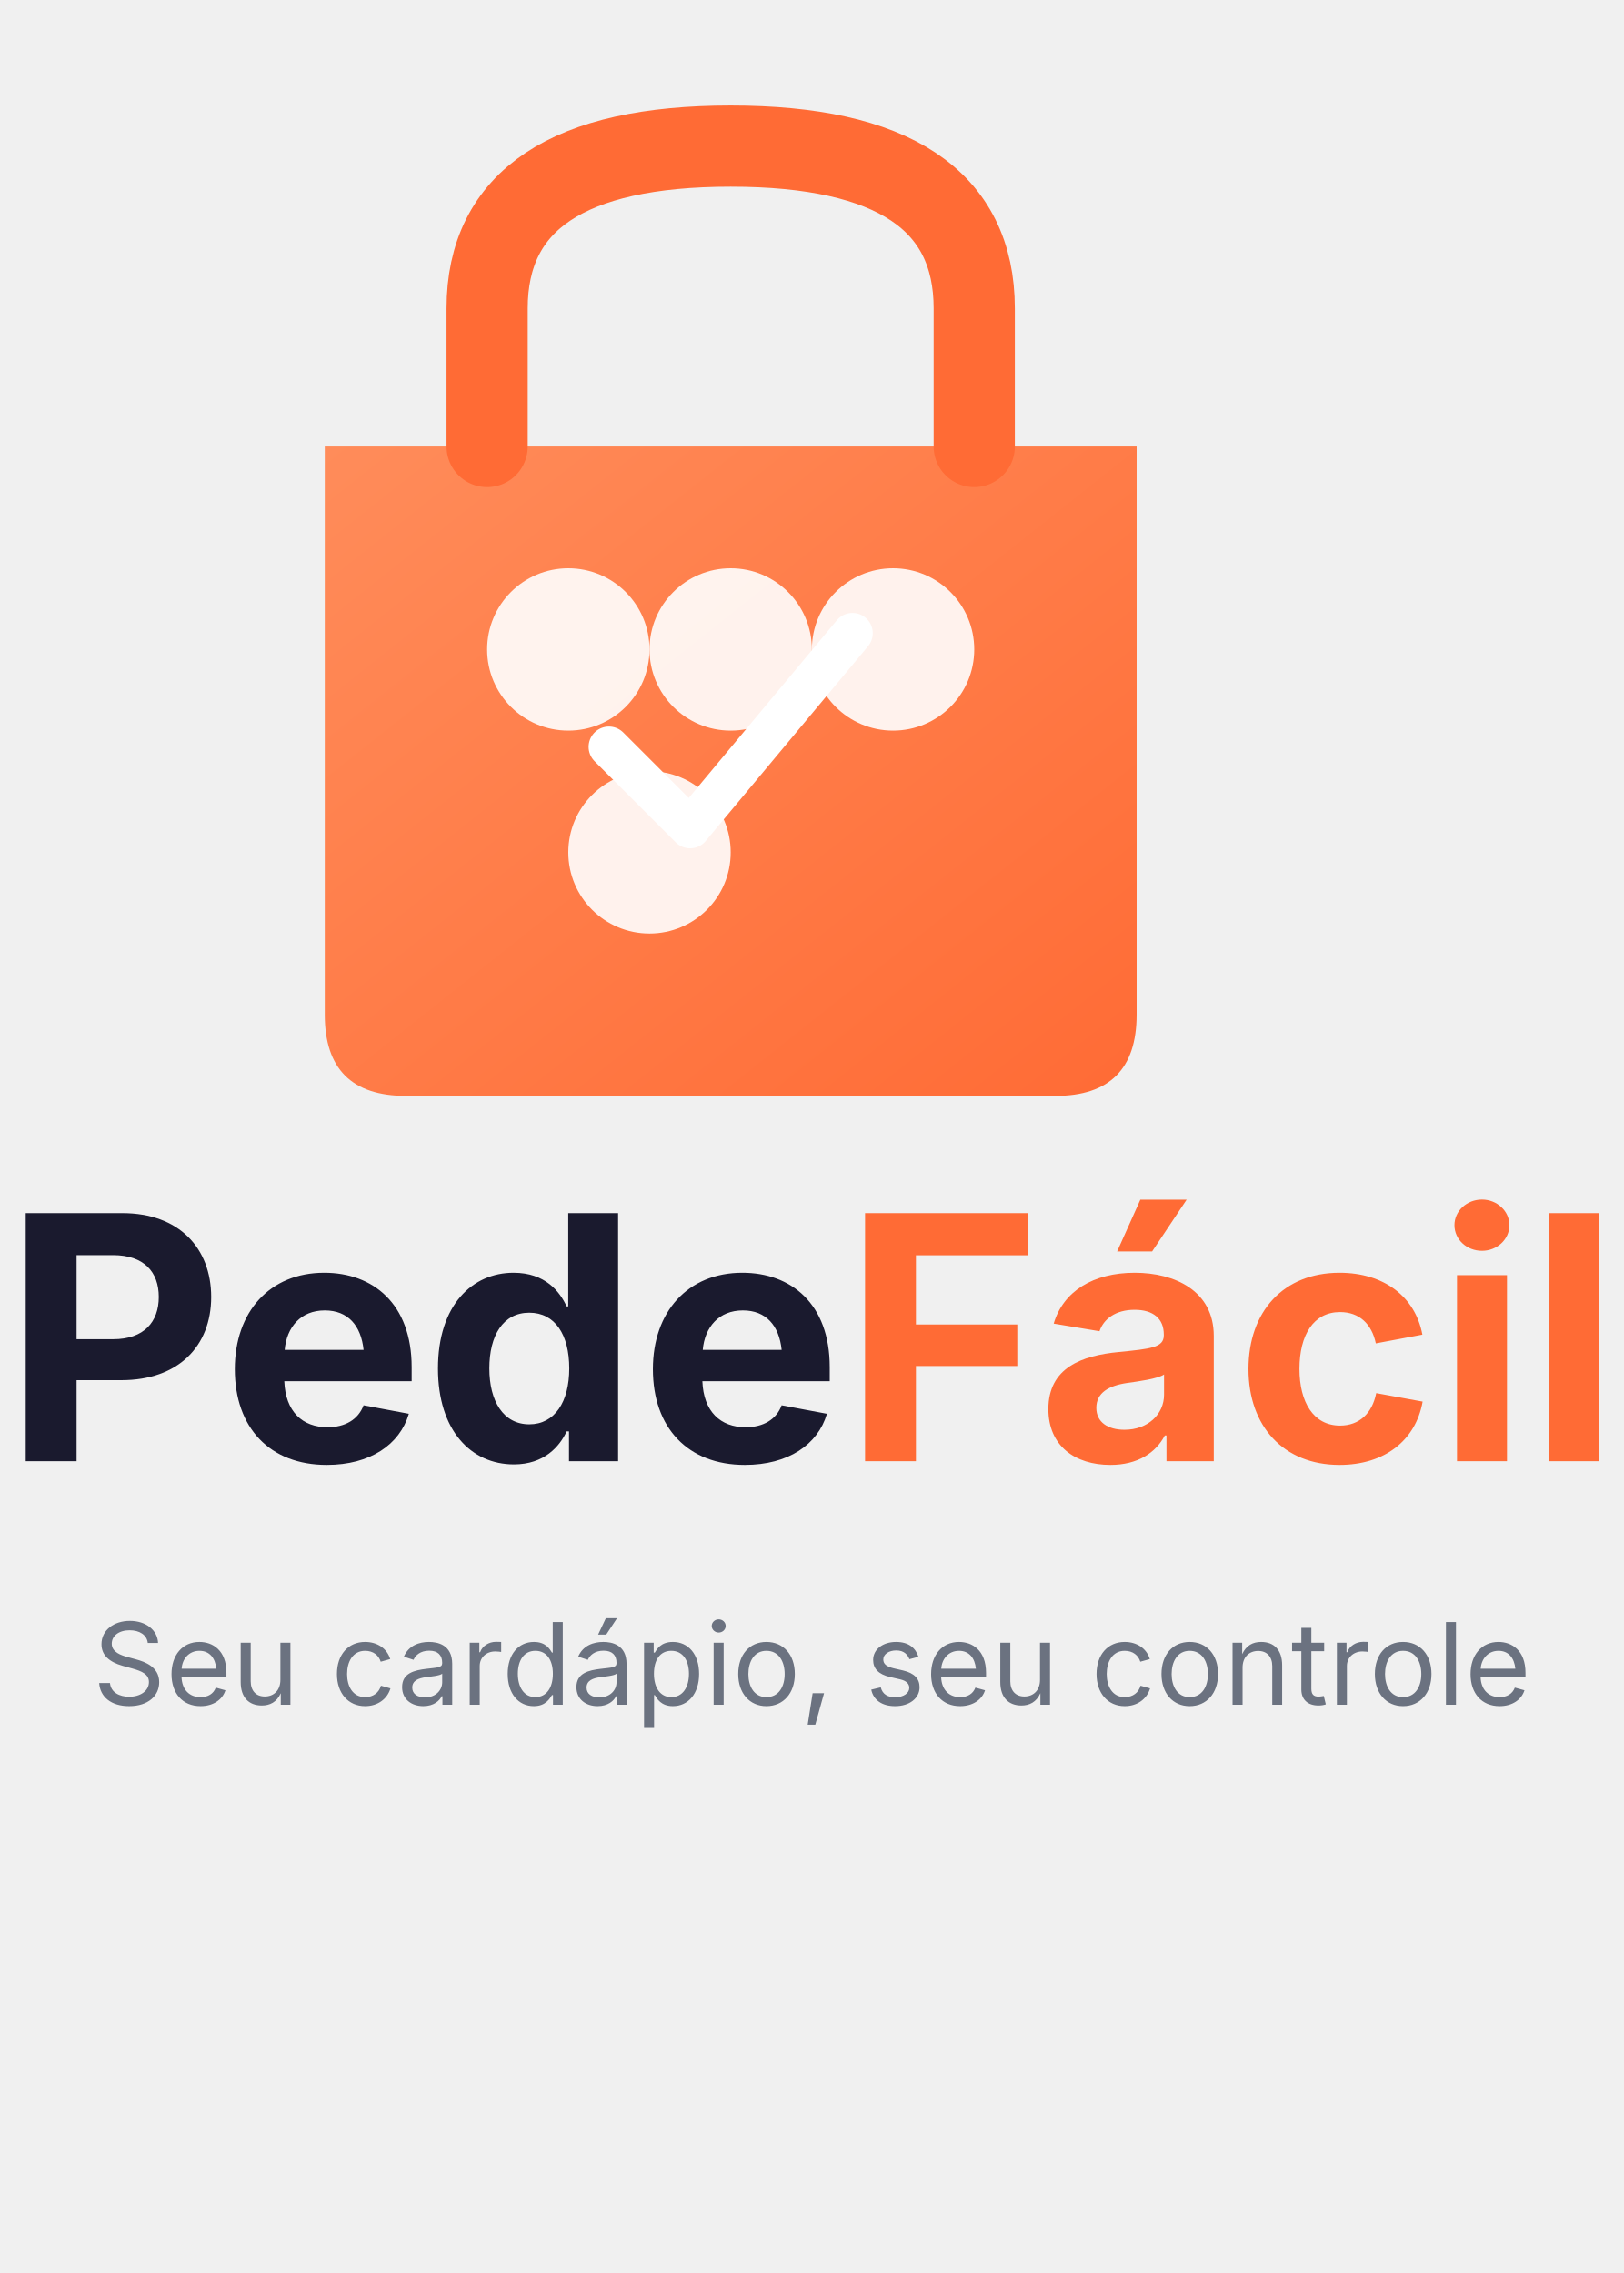
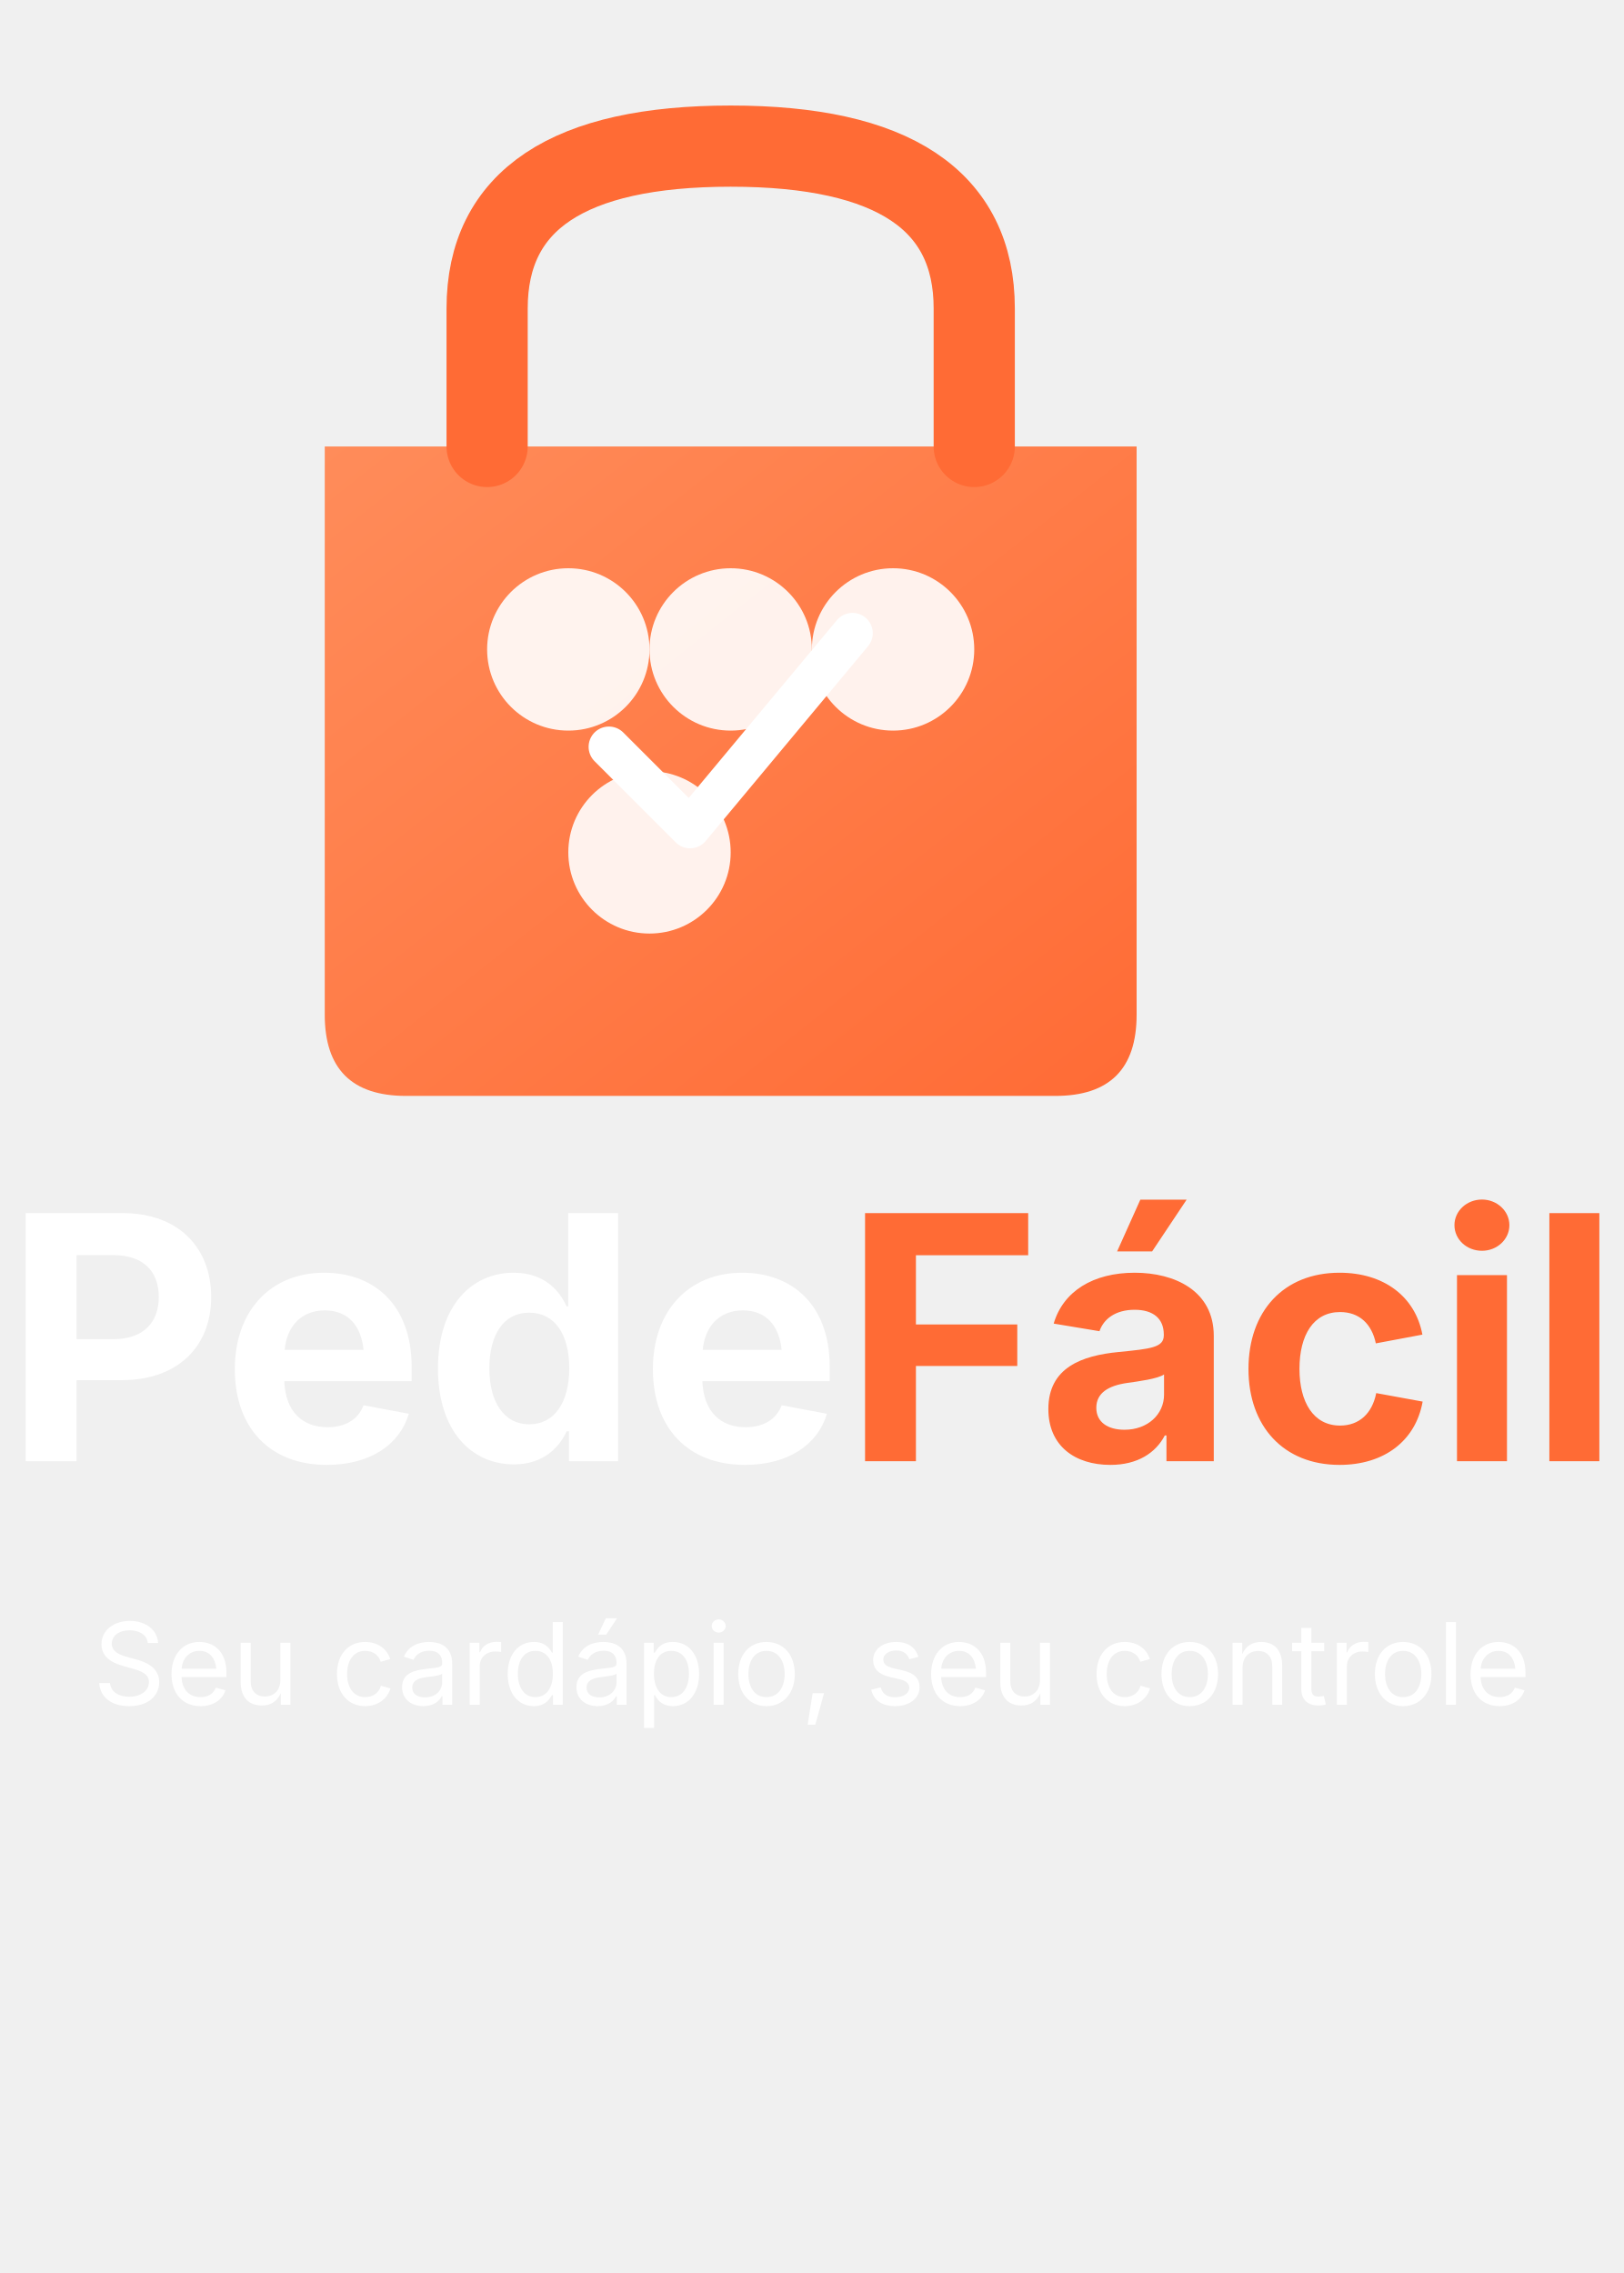
<svg xmlns="http://www.w3.org/2000/svg" width="200" height="280" viewBox="0 0 200 280">
  <defs>
    <linearGradient id="bagGrad" x1="0%" y1="0%" x2="100%" y2="100%">
      <stop offset="0%" style="stop-color:#FF8C5A" />
      <stop offset="100%" style="stop-color:#FF6B35" />
    </linearGradient>
  </defs>
  <g transform="translate(30, 10)">
    <path d="M10 45 L10 115 Q10 125 20 125 L100 125 Q110 125 110 115 L110 45 Z" fill="url(#bagGrad)" rx="5" />
    <path d="M30 45 L30 28 Q30 8 60 8 Q90 8 90 28 L90 45" fill="none" stroke="#FF6B35" stroke-width="10" stroke-linecap="round" />
    <circle cx="40" cy="70" r="10" fill="white" opacity="0.9" />
    <circle cx="60" cy="70" r="10" fill="white" opacity="0.9" />
    <circle cx="80" cy="70" r="10" fill="white" opacity="0.9" />
    <circle cx="50" cy="95" r="10" fill="white" opacity="0.9" />
    <path d="M45 82 L55 92 L75 68" fill="none" stroke="white" stroke-width="5" stroke-linecap="round" stroke-linejoin="round" />
  </g>
-   <text x="100" y="180" text-anchor="middle" font-family="Inter, -apple-system, BlinkMacSystemFont, 'Segoe UI', sans-serif" font-size="42" font-weight="700" fill="#1A1A2E">
+   <text x="100" y="180" text-anchor="middle" font-family="Inter, -apple-system, BlinkMacSystemFont, 'Segoe UI', sans-serif" font-size="42" font-weight="700" fill="#FFFFFF">
    Pede<tspan fill="#FF6B35">Fácil</tspan>
  </text>
-   <text x="100" y="210" text-anchor="middle" font-family="Inter, -apple-system, BlinkMacSystemFont, 'Segoe UI', sans-serif" font-size="14" fill="#6B7280">
+   <text x="100" y="210" text-anchor="middle" font-family="Inter, -apple-system, BlinkMacSystemFont, 'Segoe UI', sans-serif" font-size="14" fill="#FFFFFF">
    Seu cardápio, seu controle
  </text>
</svg>
